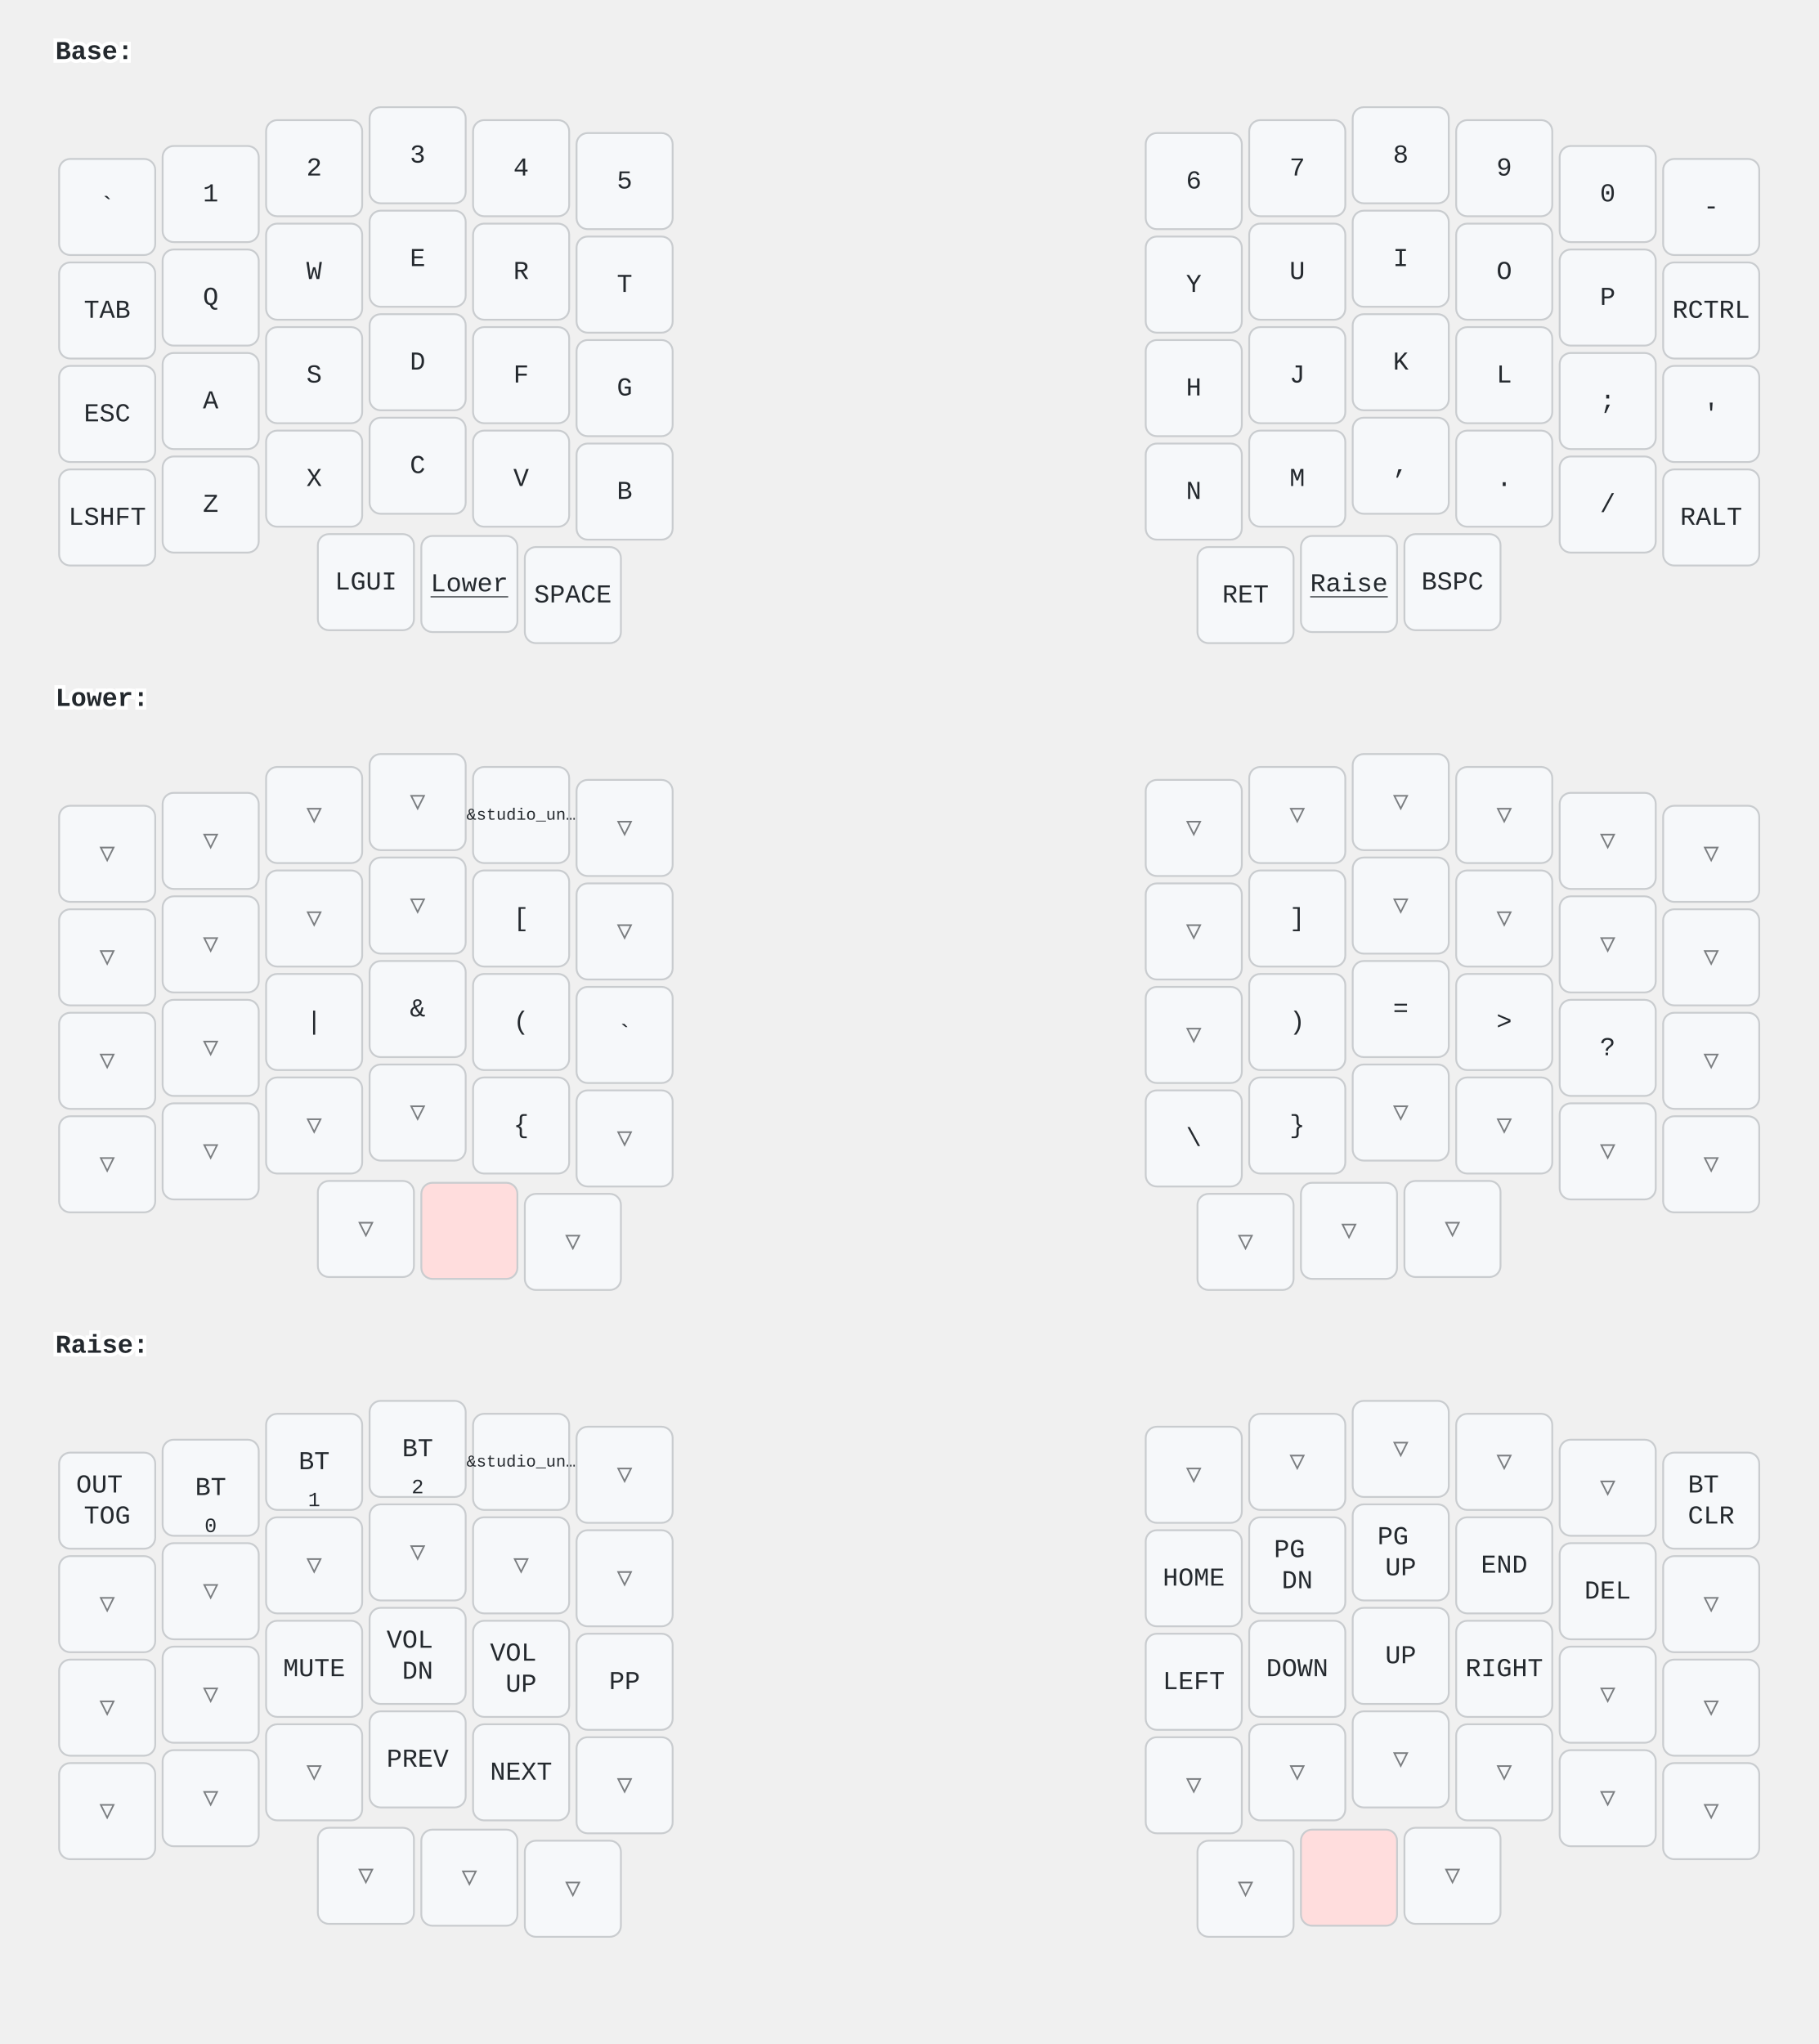
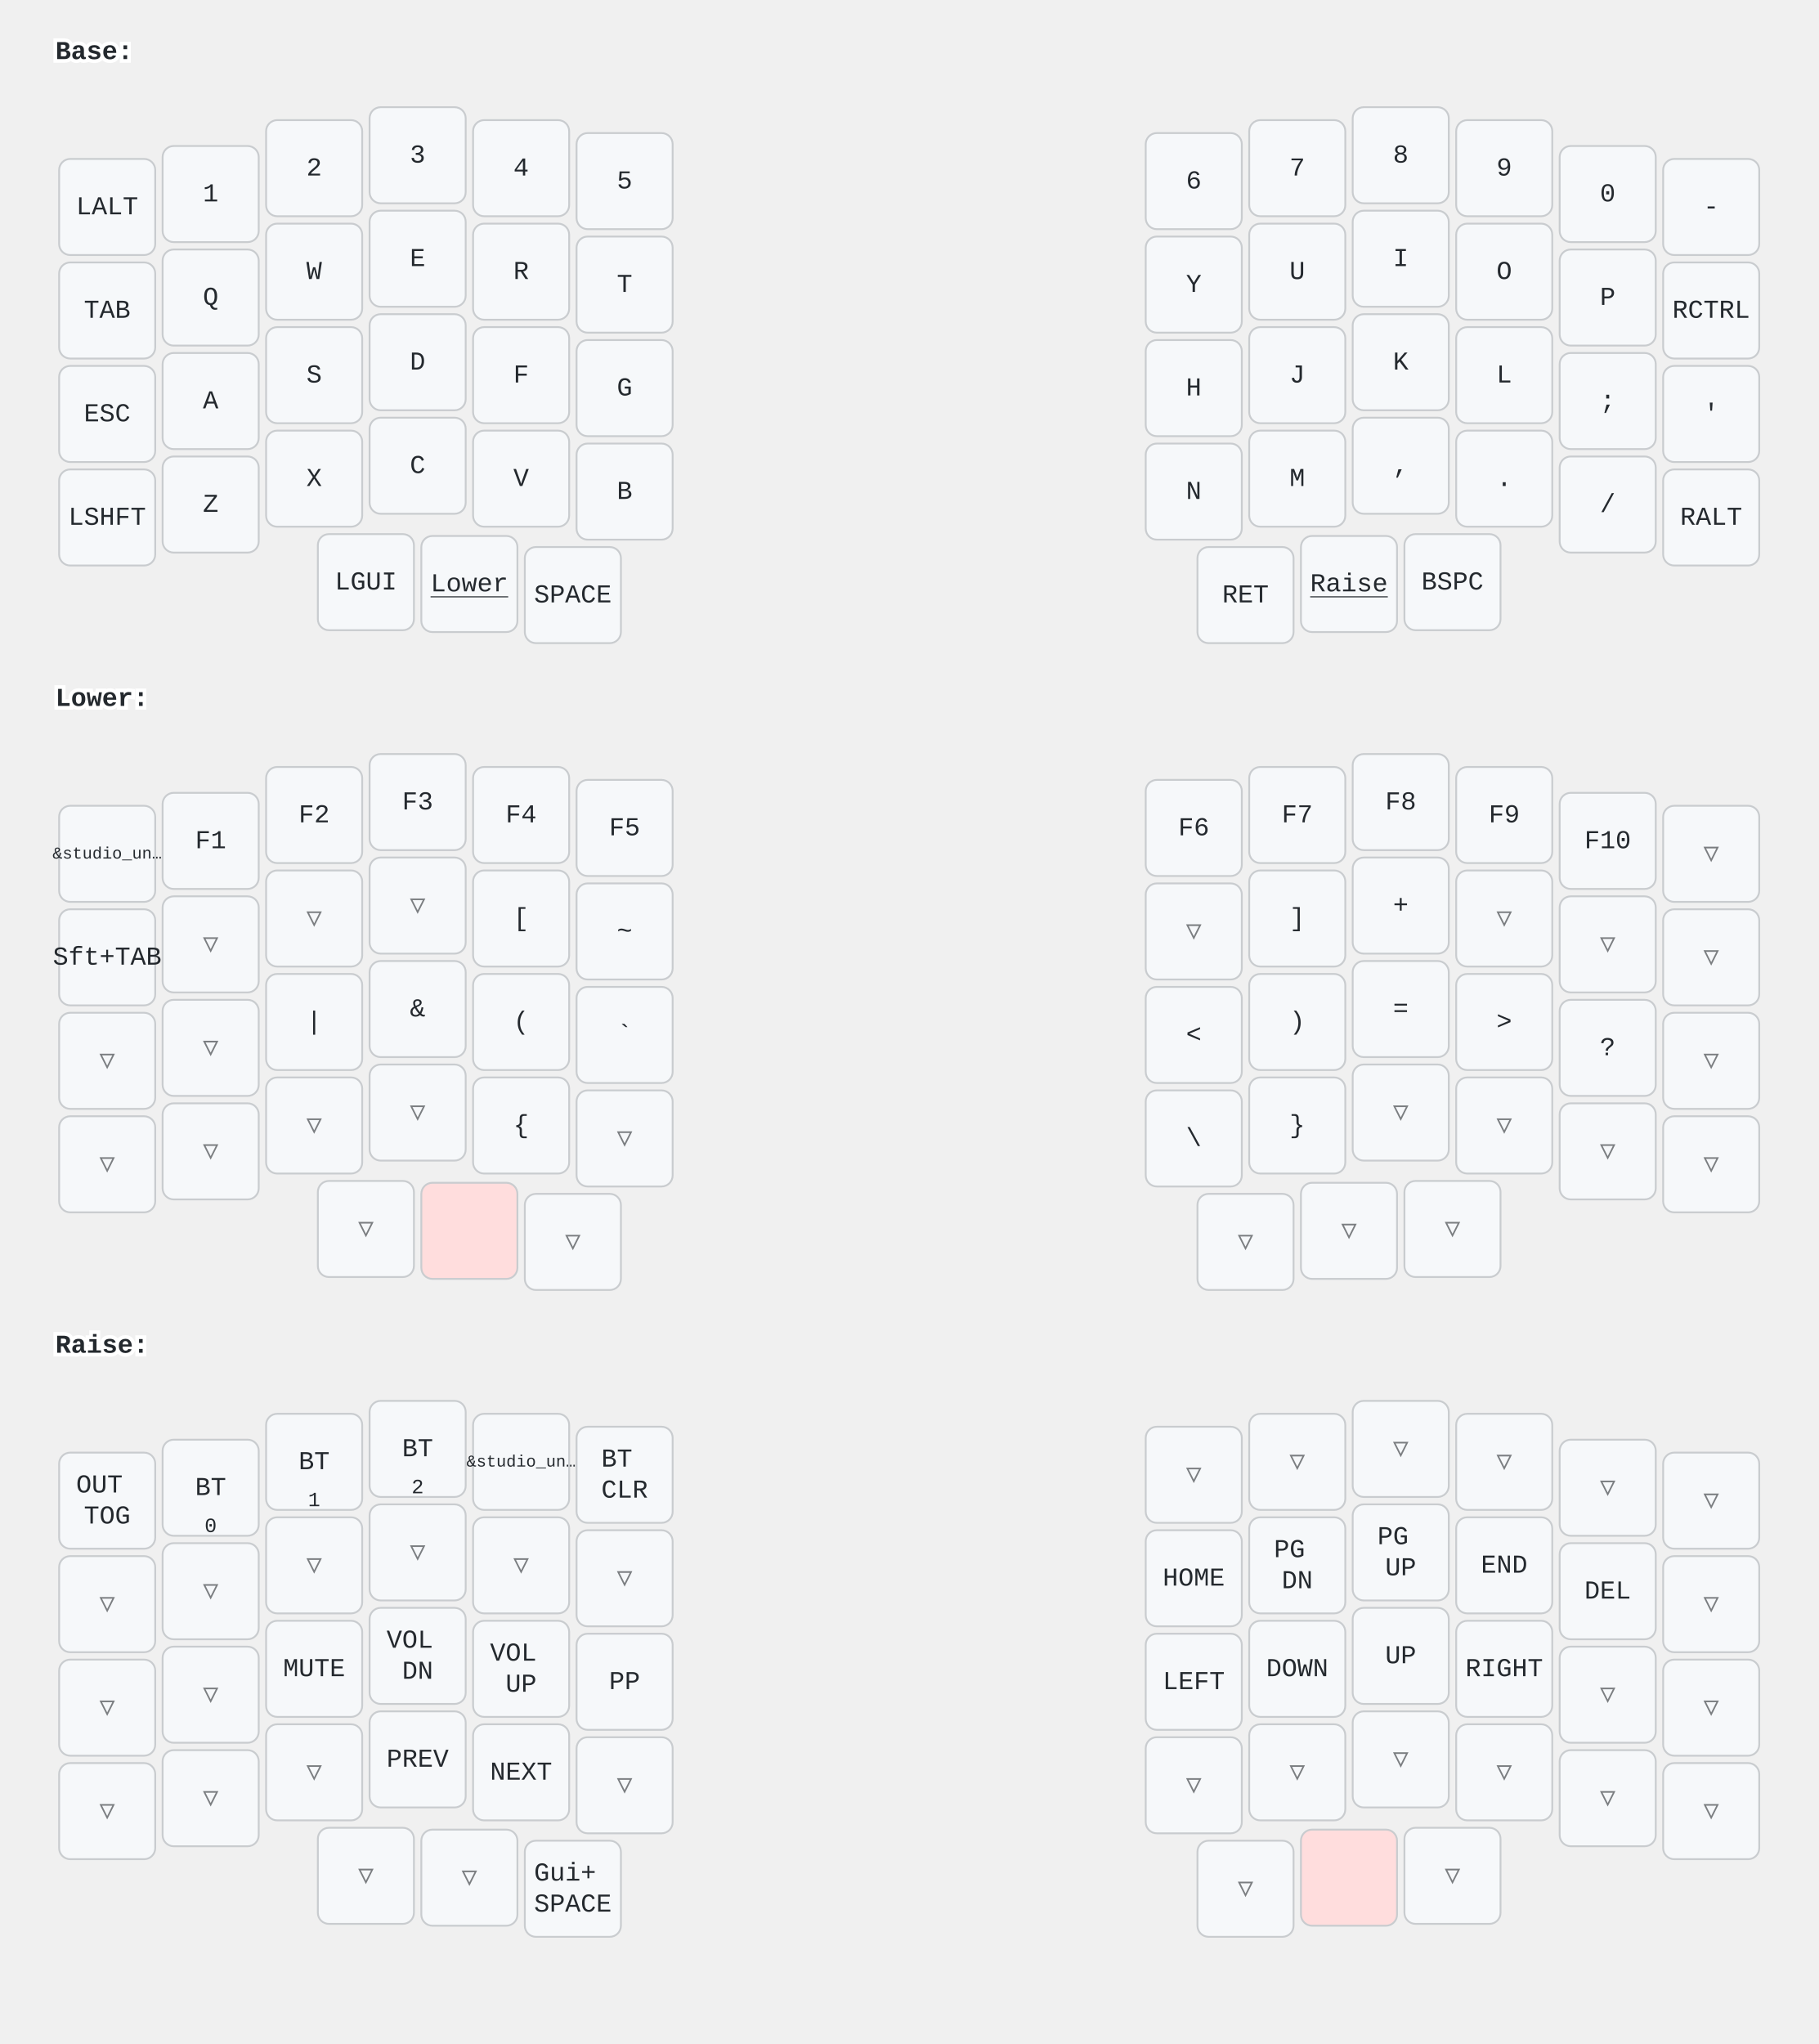
<svg xmlns="http://www.w3.org/2000/svg" width="984" height="1106" viewBox="0 0 984 1106" class="keymap">
  <style>/* inherit to force styles through use tags */
svg path {
    fill: inherit;
}

/* font and background color specifications */
svg.keymap {
    font-family: SFMono-Regular,Consolas,Liberation Mono,Menlo,monospace;
    font-size: 14px;
    font-kerning: normal;
    text-rendering: optimizeLegibility;
    fill: #24292e;
}

/* default key styling */
rect.key {
    fill: #f6f8fa;
}

rect.key, rect.combo {
    stroke: #c9cccf;
    stroke-width: 1;
}

/* default key side styling, only used is draw_key_sides is set */
rect.side {
    filter: brightness(90%);
}

/* color accent for combo boxes */
rect.combo, rect.combo-separate {
    fill: #cdf;
}

/* color accent for held keys */
rect.held, rect.combo.held {
    fill: #fdd;
}

/* color accent for ghost (optional) keys */
rect.ghost, rect.combo.ghost {
    stroke-dasharray: 4, 4;
    stroke-width: 2;
}

text {
    text-anchor: middle;
    dominant-baseline: middle;
}

/* styling for layer labels */
text.label {
    font-weight: bold;
    text-anchor: start;
    stroke: white;
    stroke-width: 4;
    paint-order: stroke;
}

/* styling for optional footer */
text.footer {
    text-anchor: end;
    dominant-baseline: auto;
    stroke: white;
    stroke-width: 4;
    paint-order: stroke;
}

/* styling for combo tap, and key non-tap label text */
text.combo, text.hold, text.shifted, text.left, text.right, text.tl, text.tr, text.bl, text.br {
    font-size: 11px;
}

text.hold, text.bl, text.br {
    text-anchor: middle;
    dominant-baseline: auto;
}

text.shifted, text.tl, text.tr {
    text-anchor: middle;
    dominant-baseline: hanging;
}

text.left, text.tl, text.bl {
    text-anchor: start;
}

text.right, text.tr, text.br {
    text-anchor: end;
}

text.layer-activator {
    text-decoration: underline;
}

/* styling for hold/shifted label text in combo box */
text.combo.hold, text.combo.shifted, text.combo.left, text.combo.right {
    font-size: 8px;
}

/* lighter symbol for transparent keys */
text.trans {
    fill: #7b7e81;
}

/* styling for combo dendrons */
path.combo {
    stroke-width: 1;
    stroke: gray;
    fill: none;
}

/* Start Tabler Icons Cleanup */
/* cannot use height/width with glyphs */
.icon-tabler &gt; path {
    fill: inherit;
    stroke: inherit;
    stroke-width: 2;
}
/* hide tabler's default box */
.icon-tabler &gt; path[stroke="none"][fill="none"] {
    visibility: hidden;
}
/* End Tabler Icons Cleanup */
</style>
  <g transform="translate(30, 0)" class="layer-Base">
    <text x="0" y="28" class="label" id="Base">Base:</text>
    <g transform="translate(0, 56)">
      <g transform="translate(28, 56)" class="key keypos-0">
        <rect rx="6" ry="6" x="-26" y="-26" width="52" height="52" class="key" />
-         <text x="0" y="0" class="key tap">`</text>
+         <text x="0" y="0" class="key tap">LALT</text>
      </g>
      <g transform="translate(84, 49)" class="key keypos-1">
        <rect rx="6" ry="6" x="-26" y="-26" width="52" height="52" class="key" />
        <text x="0" y="0" class="key tap">1</text>
      </g>
      <g transform="translate(140, 35)" class="key keypos-2">
        <rect rx="6" ry="6" x="-26" y="-26" width="52" height="52" class="key" />
        <text x="0" y="0" class="key tap">2</text>
      </g>
      <g transform="translate(196, 28)" class="key keypos-3">
        <rect rx="6" ry="6" x="-26" y="-26" width="52" height="52" class="key" />
        <text x="0" y="0" class="key tap">3</text>
      </g>
      <g transform="translate(252, 35)" class="key keypos-4">
        <rect rx="6" ry="6" x="-26" y="-26" width="52" height="52" class="key" />
        <text x="0" y="0" class="key tap">4</text>
      </g>
      <g transform="translate(308, 42)" class="key keypos-5">
        <rect rx="6" ry="6" x="-26" y="-26" width="52" height="52" class="key" />
        <text x="0" y="0" class="key tap">5</text>
      </g>
      <g transform="translate(616, 42)" class="key keypos-6">
        <rect rx="6" ry="6" x="-26" y="-26" width="52" height="52" class="key" />
        <text x="0" y="0" class="key tap">6</text>
      </g>
      <g transform="translate(672, 35)" class="key keypos-7">
        <rect rx="6" ry="6" x="-26" y="-26" width="52" height="52" class="key" />
        <text x="0" y="0" class="key tap">7</text>
      </g>
      <g transform="translate(728, 28)" class="key keypos-8">
        <rect rx="6" ry="6" x="-26" y="-26" width="52" height="52" class="key" />
        <text x="0" y="0" class="key tap">8</text>
      </g>
      <g transform="translate(784, 35)" class="key keypos-9">
        <rect rx="6" ry="6" x="-26" y="-26" width="52" height="52" class="key" />
        <text x="0" y="0" class="key tap">9</text>
      </g>
      <g transform="translate(840, 49)" class="key keypos-10">
        <rect rx="6" ry="6" x="-26" y="-26" width="52" height="52" class="key" />
        <text x="0" y="0" class="key tap">0</text>
      </g>
      <g transform="translate(896, 56)" class="key keypos-11">
        <rect rx="6" ry="6" x="-26" y="-26" width="52" height="52" class="key" />
        <text x="0" y="0" class="key tap">-</text>
      </g>
      <g transform="translate(28, 112)" class="key keypos-12">
        <rect rx="6" ry="6" x="-26" y="-26" width="52" height="52" class="key" />
        <text x="0" y="0" class="key tap">TAB</text>
      </g>
      <g transform="translate(84, 105)" class="key keypos-13">
        <rect rx="6" ry="6" x="-26" y="-26" width="52" height="52" class="key" />
        <text x="0" y="0" class="key tap">Q</text>
      </g>
      <g transform="translate(140, 91)" class="key keypos-14">
        <rect rx="6" ry="6" x="-26" y="-26" width="52" height="52" class="key" />
        <text x="0" y="0" class="key tap">W</text>
      </g>
      <g transform="translate(196, 84)" class="key keypos-15">
        <rect rx="6" ry="6" x="-26" y="-26" width="52" height="52" class="key" />
        <text x="0" y="0" class="key tap">E</text>
      </g>
      <g transform="translate(252, 91)" class="key keypos-16">
        <rect rx="6" ry="6" x="-26" y="-26" width="52" height="52" class="key" />
        <text x="0" y="0" class="key tap">R</text>
      </g>
      <g transform="translate(308, 98)" class="key keypos-17">
        <rect rx="6" ry="6" x="-26" y="-26" width="52" height="52" class="key" />
        <text x="0" y="0" class="key tap">T</text>
      </g>
      <g transform="translate(616, 98)" class="key keypos-18">
        <rect rx="6" ry="6" x="-26" y="-26" width="52" height="52" class="key" />
        <text x="0" y="0" class="key tap">Y</text>
      </g>
      <g transform="translate(672, 91)" class="key keypos-19">
        <rect rx="6" ry="6" x="-26" y="-26" width="52" height="52" class="key" />
        <text x="0" y="0" class="key tap">U</text>
      </g>
      <g transform="translate(728, 84)" class="key keypos-20">
        <rect rx="6" ry="6" x="-26" y="-26" width="52" height="52" class="key" />
        <text x="0" y="0" class="key tap">I</text>
      </g>
      <g transform="translate(784, 91)" class="key keypos-21">
        <rect rx="6" ry="6" x="-26" y="-26" width="52" height="52" class="key" />
        <text x="0" y="0" class="key tap">O</text>
      </g>
      <g transform="translate(840, 105)" class="key keypos-22">
        <rect rx="6" ry="6" x="-26" y="-26" width="52" height="52" class="key" />
        <text x="0" y="0" class="key tap">P</text>
      </g>
      <g transform="translate(896, 112)" class="key keypos-23">
        <rect rx="6" ry="6" x="-26" y="-26" width="52" height="52" class="key" />
        <text x="0" y="0" class="key tap">RCTRL</text>
      </g>
      <g transform="translate(28, 168)" class="key keypos-24">
        <rect rx="6" ry="6" x="-26" y="-26" width="52" height="52" class="key" />
        <text x="0" y="0" class="key tap">ESC</text>
      </g>
      <g transform="translate(84, 161)" class="key keypos-25">
        <rect rx="6" ry="6" x="-26" y="-26" width="52" height="52" class="key" />
        <text x="0" y="0" class="key tap">A</text>
      </g>
      <g transform="translate(140, 147)" class="key keypos-26">
        <rect rx="6" ry="6" x="-26" y="-26" width="52" height="52" class="key" />
        <text x="0" y="0" class="key tap">S</text>
      </g>
      <g transform="translate(196, 140)" class="key keypos-27">
        <rect rx="6" ry="6" x="-26" y="-26" width="52" height="52" class="key" />
        <text x="0" y="0" class="key tap">D</text>
      </g>
      <g transform="translate(252, 147)" class="key keypos-28">
        <rect rx="6" ry="6" x="-26" y="-26" width="52" height="52" class="key" />
        <text x="0" y="0" class="key tap">F</text>
      </g>
      <g transform="translate(308, 154)" class="key keypos-29">
        <rect rx="6" ry="6" x="-26" y="-26" width="52" height="52" class="key" />
        <text x="0" y="0" class="key tap">G</text>
      </g>
      <g transform="translate(616, 154)" class="key keypos-30">
        <rect rx="6" ry="6" x="-26" y="-26" width="52" height="52" class="key" />
        <text x="0" y="0" class="key tap">H</text>
      </g>
      <g transform="translate(672, 147)" class="key keypos-31">
        <rect rx="6" ry="6" x="-26" y="-26" width="52" height="52" class="key" />
        <text x="0" y="0" class="key tap">J</text>
      </g>
      <g transform="translate(728, 140)" class="key keypos-32">
        <rect rx="6" ry="6" x="-26" y="-26" width="52" height="52" class="key" />
        <text x="0" y="0" class="key tap">K</text>
      </g>
      <g transform="translate(784, 147)" class="key keypos-33">
        <rect rx="6" ry="6" x="-26" y="-26" width="52" height="52" class="key" />
        <text x="0" y="0" class="key tap">L</text>
      </g>
      <g transform="translate(840, 161)" class="key keypos-34">
        <rect rx="6" ry="6" x="-26" y="-26" width="52" height="52" class="key" />
        <text x="0" y="0" class="key tap">;</text>
      </g>
      <g transform="translate(896, 168)" class="key keypos-35">
        <rect rx="6" ry="6" x="-26" y="-26" width="52" height="52" class="key" />
        <text x="0" y="0" class="key tap">'</text>
      </g>
      <g transform="translate(28, 224)" class="key keypos-36">
        <rect rx="6" ry="6" x="-26" y="-26" width="52" height="52" class="key" />
        <text x="0" y="0" class="key tap">LSHFT</text>
      </g>
      <g transform="translate(84, 217)" class="key keypos-37">
        <rect rx="6" ry="6" x="-26" y="-26" width="52" height="52" class="key" />
        <text x="0" y="0" class="key tap">Z</text>
      </g>
      <g transform="translate(140, 203)" class="key keypos-38">
        <rect rx="6" ry="6" x="-26" y="-26" width="52" height="52" class="key" />
        <text x="0" y="0" class="key tap">X</text>
      </g>
      <g transform="translate(196, 196)" class="key keypos-39">
        <rect rx="6" ry="6" x="-26" y="-26" width="52" height="52" class="key" />
        <text x="0" y="0" class="key tap">C</text>
      </g>
      <g transform="translate(252, 203)" class="key keypos-40">
        <rect rx="6" ry="6" x="-26" y="-26" width="52" height="52" class="key" />
        <text x="0" y="0" class="key tap">V</text>
      </g>
      <g transform="translate(308, 210)" class="key keypos-41">
        <rect rx="6" ry="6" x="-26" y="-26" width="52" height="52" class="key" />
        <text x="0" y="0" class="key tap">B</text>
      </g>
      <g transform="translate(616, 210)" class="key keypos-42">
        <rect rx="6" ry="6" x="-26" y="-26" width="52" height="52" class="key" />
        <text x="0" y="0" class="key tap">N</text>
      </g>
      <g transform="translate(672, 203)" class="key keypos-43">
        <rect rx="6" ry="6" x="-26" y="-26" width="52" height="52" class="key" />
        <text x="0" y="0" class="key tap">M</text>
      </g>
      <g transform="translate(728, 196)" class="key keypos-44">
        <rect rx="6" ry="6" x="-26" y="-26" width="52" height="52" class="key" />
        <text x="0" y="0" class="key tap">,</text>
      </g>
      <g transform="translate(784, 203)" class="key keypos-45">
        <rect rx="6" ry="6" x="-26" y="-26" width="52" height="52" class="key" />
        <text x="0" y="0" class="key tap">.</text>
      </g>
      <g transform="translate(840, 217)" class="key keypos-46">
        <rect rx="6" ry="6" x="-26" y="-26" width="52" height="52" class="key" />
        <text x="0" y="0" class="key tap">/</text>
      </g>
      <g transform="translate(896, 224)" class="key keypos-47">
        <rect rx="6" ry="6" x="-26" y="-26" width="52" height="52" class="key" />
        <text x="0" y="0" class="key tap">RALT</text>
      </g>
      <g transform="translate(168, 259)" class="key keypos-48">
        <rect rx="6" ry="6" x="-26" y="-26" width="52" height="52" class="key" />
        <text x="0" y="0" class="key tap">LGUI</text>
      </g>
      <g transform="translate(224, 260)" class="key keypos-49">
        <rect rx="6" ry="6" x="-26" y="-26" width="52" height="52" class="key" />
        <a href="#Lower">
          <text x="0" y="0" class="key tap layer-activator">Lower</text>
        </a>
      </g>
      <g transform="translate(280, 266)" class="key keypos-50">
        <rect rx="6" ry="6" x="-26" y="-26" width="52" height="52" class="key" />
        <text x="0" y="0" class="key tap">SPACE</text>
      </g>
      <g transform="translate(644, 266)" class="key keypos-51">
        <rect rx="6" ry="6" x="-26" y="-26" width="52" height="52" class="key" />
        <text x="0" y="0" class="key tap">RET</text>
      </g>
      <g transform="translate(700, 260)" class="key keypos-52">
        <rect rx="6" ry="6" x="-26" y="-26" width="52" height="52" class="key" />
        <a href="#Raise">
          <text x="0" y="0" class="key tap layer-activator">Raise</text>
        </a>
      </g>
      <g transform="translate(756, 259)" class="key keypos-53">
        <rect rx="6" ry="6" x="-26" y="-26" width="52" height="52" class="key" />
        <text x="0" y="0" class="key tap">BSPC</text>
      </g>
    </g>
  </g>
  <g transform="translate(30, 350)" class="layer-Lower">
    <text x="0" y="28" class="label" id="Lower">Lower:</text>
    <g transform="translate(0, 56)">
-       <g transform="translate(28, 56)" class="key trans keypos-0">
-         <rect rx="6" ry="6" x="-26" y="-26" width="52" height="52" class="key trans" />
-         <text x="0" y="0" class="key trans tap">▽</text>
-       </g>
-       <g transform="translate(84, 49)" class="key trans keypos-1">
-         <rect rx="6" ry="6" x="-26" y="-26" width="52" height="52" class="key trans" />
-         <text x="0" y="0" class="key trans tap">▽</text>
-       </g>
-       <g transform="translate(140, 35)" class="key trans keypos-2">
-         <rect rx="6" ry="6" x="-26" y="-26" width="52" height="52" class="key trans" />
-         <text x="0" y="0" class="key trans tap">▽</text>
-       </g>
-       <g transform="translate(196, 28)" class="key trans keypos-3">
-         <rect rx="6" ry="6" x="-26" y="-26" width="52" height="52" class="key trans" />
-         <text x="0" y="0" class="key trans tap">▽</text>
-       </g>
-       <g transform="translate(252, 35)" class="key keypos-4">
+       <g transform="translate(28, 56)" class="key keypos-0">
        <rect rx="6" ry="6" x="-26" y="-26" width="52" height="52" class="key" />
        <text x="0" y="0" class="key tap">
          <tspan style="font-size: 64%">&amp;studio_un…</tspan>
        </text>
      </g>
-       <g transform="translate(308, 42)" class="key trans keypos-5">
-         <rect rx="6" ry="6" x="-26" y="-26" width="52" height="52" class="key trans" />
-         <text x="0" y="0" class="key trans tap">▽</text>
-       </g>
-       <g transform="translate(616, 42)" class="key trans keypos-6">
-         <rect rx="6" ry="6" x="-26" y="-26" width="52" height="52" class="key trans" />
-         <text x="0" y="0" class="key trans tap">▽</text>
-       </g>
-       <g transform="translate(672, 35)" class="key trans keypos-7">
-         <rect rx="6" ry="6" x="-26" y="-26" width="52" height="52" class="key trans" />
-         <text x="0" y="0" class="key trans tap">▽</text>
-       </g>
-       <g transform="translate(728, 28)" class="key trans keypos-8">
-         <rect rx="6" ry="6" x="-26" y="-26" width="52" height="52" class="key trans" />
-         <text x="0" y="0" class="key trans tap">▽</text>
-       </g>
-       <g transform="translate(784, 35)" class="key trans keypos-9">
-         <rect rx="6" ry="6" x="-26" y="-26" width="52" height="52" class="key trans" />
-         <text x="0" y="0" class="key trans tap">▽</text>
-       </g>
-       <g transform="translate(840, 49)" class="key trans keypos-10">
-         <rect rx="6" ry="6" x="-26" y="-26" width="52" height="52" class="key trans" />
-         <text x="0" y="0" class="key trans tap">▽</text>
+       <g transform="translate(84, 49)" class="key keypos-1">
+         <rect rx="6" ry="6" x="-26" y="-26" width="52" height="52" class="key" />
+         <text x="0" y="0" class="key tap">F1</text>
+       </g>
+       <g transform="translate(140, 35)" class="key keypos-2">
+         <rect rx="6" ry="6" x="-26" y="-26" width="52" height="52" class="key" />
+         <text x="0" y="0" class="key tap">F2</text>
+       </g>
+       <g transform="translate(196, 28)" class="key keypos-3">
+         <rect rx="6" ry="6" x="-26" y="-26" width="52" height="52" class="key" />
+         <text x="0" y="0" class="key tap">F3</text>
+       </g>
+       <g transform="translate(252, 35)" class="key keypos-4">
+         <rect rx="6" ry="6" x="-26" y="-26" width="52" height="52" class="key" />
+         <text x="0" y="0" class="key tap">F4</text>
+       </g>
+       <g transform="translate(308, 42)" class="key keypos-5">
+         <rect rx="6" ry="6" x="-26" y="-26" width="52" height="52" class="key" />
+         <text x="0" y="0" class="key tap">F5</text>
+       </g>
+       <g transform="translate(616, 42)" class="key keypos-6">
+         <rect rx="6" ry="6" x="-26" y="-26" width="52" height="52" class="key" />
+         <text x="0" y="0" class="key tap">F6</text>
+       </g>
+       <g transform="translate(672, 35)" class="key keypos-7">
+         <rect rx="6" ry="6" x="-26" y="-26" width="52" height="52" class="key" />
+         <text x="0" y="0" class="key tap">F7</text>
+       </g>
+       <g transform="translate(728, 28)" class="key keypos-8">
+         <rect rx="6" ry="6" x="-26" y="-26" width="52" height="52" class="key" />
+         <text x="0" y="0" class="key tap">F8</text>
+       </g>
+       <g transform="translate(784, 35)" class="key keypos-9">
+         <rect rx="6" ry="6" x="-26" y="-26" width="52" height="52" class="key" />
+         <text x="0" y="0" class="key tap">F9</text>
+       </g>
+       <g transform="translate(840, 49)" class="key keypos-10">
+         <rect rx="6" ry="6" x="-26" y="-26" width="52" height="52" class="key" />
+         <text x="0" y="0" class="key tap">F10</text>
      </g>
      <g transform="translate(896, 56)" class="key trans keypos-11">
        <rect rx="6" ry="6" x="-26" y="-26" width="52" height="52" class="key trans" />
        <text x="0" y="0" class="key trans tap">▽</text>
      </g>
-       <g transform="translate(28, 112)" class="key trans keypos-12">
-         <rect rx="6" ry="6" x="-26" y="-26" width="52" height="52" class="key trans" />
-         <text x="0" y="0" class="key trans tap">▽</text>
+       <g transform="translate(28, 112)" class="key keypos-12">
+         <rect rx="6" ry="6" x="-26" y="-26" width="52" height="52" class="key" />
+         <text x="0" y="0" class="key tap">Sft+TAB</text>
      </g>
      <g transform="translate(84, 105)" class="key trans keypos-13">
        <rect rx="6" ry="6" x="-26" y="-26" width="52" height="52" class="key trans" />
        <text x="0" y="0" class="key trans tap">▽</text>
      </g>
      <g transform="translate(140, 91)" class="key trans keypos-14">
        <rect rx="6" ry="6" x="-26" y="-26" width="52" height="52" class="key trans" />
        <text x="0" y="0" class="key trans tap">▽</text>
      </g>
      <g transform="translate(196, 84)" class="key trans keypos-15">
        <rect rx="6" ry="6" x="-26" y="-26" width="52" height="52" class="key trans" />
        <text x="0" y="0" class="key trans tap">▽</text>
      </g>
      <g transform="translate(252, 91)" class="key keypos-16">
        <rect rx="6" ry="6" x="-26" y="-26" width="52" height="52" class="key" />
        <text x="0" y="0" class="key tap">[</text>
      </g>
-       <g transform="translate(308, 98)" class="key trans keypos-17">
-         <rect rx="6" ry="6" x="-26" y="-26" width="52" height="52" class="key trans" />
-         <text x="0" y="0" class="key trans tap">▽</text>
+       <g transform="translate(308, 98)" class="key keypos-17">
+         <rect rx="6" ry="6" x="-26" y="-26" width="52" height="52" class="key" />
+         <text x="0" y="0" class="key tap">~</text>
      </g>
      <g transform="translate(616, 98)" class="key trans keypos-18">
        <rect rx="6" ry="6" x="-26" y="-26" width="52" height="52" class="key trans" />
        <text x="0" y="0" class="key trans tap">▽</text>
      </g>
      <g transform="translate(672, 91)" class="key keypos-19">
        <rect rx="6" ry="6" x="-26" y="-26" width="52" height="52" class="key" />
        <text x="0" y="0" class="key tap">]</text>
      </g>
-       <g transform="translate(728, 84)" class="key trans keypos-20">
-         <rect rx="6" ry="6" x="-26" y="-26" width="52" height="52" class="key trans" />
-         <text x="0" y="0" class="key trans tap">▽</text>
+       <g transform="translate(728, 84)" class="key keypos-20">
+         <rect rx="6" ry="6" x="-26" y="-26" width="52" height="52" class="key" />
+         <text x="0" y="0" class="key tap">+</text>
      </g>
      <g transform="translate(784, 91)" class="key trans keypos-21">
        <rect rx="6" ry="6" x="-26" y="-26" width="52" height="52" class="key trans" />
        <text x="0" y="0" class="key trans tap">▽</text>
      </g>
      <g transform="translate(840, 105)" class="key trans keypos-22">
        <rect rx="6" ry="6" x="-26" y="-26" width="52" height="52" class="key trans" />
        <text x="0" y="0" class="key trans tap">▽</text>
      </g>
      <g transform="translate(896, 112)" class="key trans keypos-23">
        <rect rx="6" ry="6" x="-26" y="-26" width="52" height="52" class="key trans" />
        <text x="0" y="0" class="key trans tap">▽</text>
      </g>
      <g transform="translate(28, 168)" class="key trans keypos-24">
        <rect rx="6" ry="6" x="-26" y="-26" width="52" height="52" class="key trans" />
        <text x="0" y="0" class="key trans tap">▽</text>
      </g>
      <g transform="translate(84, 161)" class="key trans keypos-25">
        <rect rx="6" ry="6" x="-26" y="-26" width="52" height="52" class="key trans" />
        <text x="0" y="0" class="key trans tap">▽</text>
      </g>
      <g transform="translate(140, 147)" class="key keypos-26">
        <rect rx="6" ry="6" x="-26" y="-26" width="52" height="52" class="key" />
        <text x="0" y="0" class="key tap">|</text>
      </g>
      <g transform="translate(196, 140)" class="key keypos-27">
        <rect rx="6" ry="6" x="-26" y="-26" width="52" height="52" class="key" />
        <text x="0" y="0" class="key tap">&amp;</text>
      </g>
      <g transform="translate(252, 147)" class="key keypos-28">
        <rect rx="6" ry="6" x="-26" y="-26" width="52" height="52" class="key" />
        <text x="0" y="0" class="key tap">(</text>
      </g>
      <g transform="translate(308, 154)" class="key keypos-29">
        <rect rx="6" ry="6" x="-26" y="-26" width="52" height="52" class="key" />
        <text x="0" y="0" class="key tap">`</text>
      </g>
-       <g transform="translate(616, 154)" class="key trans keypos-30">
-         <rect rx="6" ry="6" x="-26" y="-26" width="52" height="52" class="key trans" />
-         <text x="0" y="0" class="key trans tap">▽</text>
+       <g transform="translate(616, 154)" class="key keypos-30">
+         <rect rx="6" ry="6" x="-26" y="-26" width="52" height="52" class="key" />
+         <text x="0" y="0" class="key tap">&lt;</text>
      </g>
      <g transform="translate(672, 147)" class="key keypos-31">
        <rect rx="6" ry="6" x="-26" y="-26" width="52" height="52" class="key" />
        <text x="0" y="0" class="key tap">)</text>
      </g>
      <g transform="translate(728, 140)" class="key keypos-32">
        <rect rx="6" ry="6" x="-26" y="-26" width="52" height="52" class="key" />
        <text x="0" y="0" class="key tap">=</text>
      </g>
      <g transform="translate(784, 147)" class="key keypos-33">
        <rect rx="6" ry="6" x="-26" y="-26" width="52" height="52" class="key" />
        <text x="0" y="0" class="key tap">&gt;</text>
      </g>
      <g transform="translate(840, 161)" class="key keypos-34">
        <rect rx="6" ry="6" x="-26" y="-26" width="52" height="52" class="key" />
        <text x="0" y="0" class="key tap">?</text>
      </g>
      <g transform="translate(896, 168)" class="key trans keypos-35">
        <rect rx="6" ry="6" x="-26" y="-26" width="52" height="52" class="key trans" />
        <text x="0" y="0" class="key trans tap">▽</text>
      </g>
      <g transform="translate(28, 224)" class="key trans keypos-36">
        <rect rx="6" ry="6" x="-26" y="-26" width="52" height="52" class="key trans" />
        <text x="0" y="0" class="key trans tap">▽</text>
      </g>
      <g transform="translate(84, 217)" class="key trans keypos-37">
        <rect rx="6" ry="6" x="-26" y="-26" width="52" height="52" class="key trans" />
        <text x="0" y="0" class="key trans tap">▽</text>
      </g>
      <g transform="translate(140, 203)" class="key trans keypos-38">
        <rect rx="6" ry="6" x="-26" y="-26" width="52" height="52" class="key trans" />
        <text x="0" y="0" class="key trans tap">▽</text>
      </g>
      <g transform="translate(196, 196)" class="key trans keypos-39">
        <rect rx="6" ry="6" x="-26" y="-26" width="52" height="52" class="key trans" />
        <text x="0" y="0" class="key trans tap">▽</text>
      </g>
      <g transform="translate(252, 203)" class="key keypos-40">
        <rect rx="6" ry="6" x="-26" y="-26" width="52" height="52" class="key" />
        <text x="0" y="0" class="key tap">{</text>
      </g>
      <g transform="translate(308, 210)" class="key trans keypos-41">
        <rect rx="6" ry="6" x="-26" y="-26" width="52" height="52" class="key trans" />
        <text x="0" y="0" class="key trans tap">▽</text>
      </g>
      <g transform="translate(616, 210)" class="key keypos-42">
        <rect rx="6" ry="6" x="-26" y="-26" width="52" height="52" class="key" />
        <text x="0" y="0" class="key tap">\</text>
      </g>
      <g transform="translate(672, 203)" class="key keypos-43">
        <rect rx="6" ry="6" x="-26" y="-26" width="52" height="52" class="key" />
        <text x="0" y="0" class="key tap">}</text>
      </g>
      <g transform="translate(728, 196)" class="key trans keypos-44">
        <rect rx="6" ry="6" x="-26" y="-26" width="52" height="52" class="key trans" />
        <text x="0" y="0" class="key trans tap">▽</text>
      </g>
      <g transform="translate(784, 203)" class="key trans keypos-45">
        <rect rx="6" ry="6" x="-26" y="-26" width="52" height="52" class="key trans" />
        <text x="0" y="0" class="key trans tap">▽</text>
      </g>
      <g transform="translate(840, 217)" class="key trans keypos-46">
        <rect rx="6" ry="6" x="-26" y="-26" width="52" height="52" class="key trans" />
        <text x="0" y="0" class="key trans tap">▽</text>
      </g>
      <g transform="translate(896, 224)" class="key trans keypos-47">
        <rect rx="6" ry="6" x="-26" y="-26" width="52" height="52" class="key trans" />
        <text x="0" y="0" class="key trans tap">▽</text>
      </g>
      <g transform="translate(168, 259)" class="key trans keypos-48">
        <rect rx="6" ry="6" x="-26" y="-26" width="52" height="52" class="key trans" />
        <text x="0" y="0" class="key trans tap">▽</text>
      </g>
      <g transform="translate(224, 260)" class="key held keypos-49">
        <rect rx="6" ry="6" x="-26" y="-26" width="52" height="52" class="key held" />
      </g>
      <g transform="translate(280, 266)" class="key trans keypos-50">
        <rect rx="6" ry="6" x="-26" y="-26" width="52" height="52" class="key trans" />
        <text x="0" y="0" class="key trans tap">▽</text>
      </g>
      <g transform="translate(644, 266)" class="key trans keypos-51">
        <rect rx="6" ry="6" x="-26" y="-26" width="52" height="52" class="key trans" />
        <text x="0" y="0" class="key trans tap">▽</text>
      </g>
      <g transform="translate(700, 260)" class="key trans keypos-52">
        <rect rx="6" ry="6" x="-26" y="-26" width="52" height="52" class="key trans" />
        <text x="0" y="0" class="key trans tap">▽</text>
      </g>
      <g transform="translate(756, 259)" class="key trans keypos-53">
        <rect rx="6" ry="6" x="-26" y="-26" width="52" height="52" class="key trans" />
        <text x="0" y="0" class="key trans tap">▽</text>
      </g>
    </g>
  </g>
  <g transform="translate(30, 700)" class="layer-Raise">
    <text x="0" y="28" class="label" id="Raise">Raise:</text>
    <g transform="translate(0, 56)">
      <g transform="translate(28, 56)" class="key keypos-0">
        <rect rx="6" ry="6" x="-26" y="-26" width="52" height="52" class="key" />
        <text x="0" y="0" class="key tap">
          <tspan x="0" dy="-0.6em">OUT</tspan>
          <tspan x="0" dy="1.2em">TOG</tspan>
        </text>
      </g>
      <g transform="translate(84, 49)" class="key keypos-1">
        <rect rx="6" ry="6" x="-26" y="-26" width="52" height="52" class="key" />
        <text x="0" y="0" class="key tap">BT</text>
        <text x="0" y="24" class="key hold">0</text>
      </g>
      <g transform="translate(140, 35)" class="key keypos-2">
        <rect rx="6" ry="6" x="-26" y="-26" width="52" height="52" class="key" />
        <text x="0" y="0" class="key tap">BT</text>
        <text x="0" y="24" class="key hold">1</text>
      </g>
      <g transform="translate(196, 28)" class="key keypos-3">
        <rect rx="6" ry="6" x="-26" y="-26" width="52" height="52" class="key" />
        <text x="0" y="0" class="key tap">BT</text>
        <text x="0" y="24" class="key hold">2</text>
      </g>
      <g transform="translate(252, 35)" class="key keypos-4">
        <rect rx="6" ry="6" x="-26" y="-26" width="52" height="52" class="key" />
        <text x="0" y="0" class="key tap">
          <tspan style="font-size: 64%">&amp;studio_un…</tspan>
        </text>
      </g>
-       <g transform="translate(308, 42)" class="key trans keypos-5">
-         <rect rx="6" ry="6" x="-26" y="-26" width="52" height="52" class="key trans" />
-         <text x="0" y="0" class="key trans tap">▽</text>
-       </g>
-       <g transform="translate(616, 42)" class="key trans keypos-6">
-         <rect rx="6" ry="6" x="-26" y="-26" width="52" height="52" class="key trans" />
-         <text x="0" y="0" class="key trans tap">▽</text>
-       </g>
-       <g transform="translate(672, 35)" class="key trans keypos-7">
-         <rect rx="6" ry="6" x="-26" y="-26" width="52" height="52" class="key trans" />
-         <text x="0" y="0" class="key trans tap">▽</text>
-       </g>
-       <g transform="translate(728, 28)" class="key trans keypos-8">
-         <rect rx="6" ry="6" x="-26" y="-26" width="52" height="52" class="key trans" />
-         <text x="0" y="0" class="key trans tap">▽</text>
-       </g>
-       <g transform="translate(784, 35)" class="key trans keypos-9">
-         <rect rx="6" ry="6" x="-26" y="-26" width="52" height="52" class="key trans" />
-         <text x="0" y="0" class="key trans tap">▽</text>
-       </g>
-       <g transform="translate(840, 49)" class="key trans keypos-10">
-         <rect rx="6" ry="6" x="-26" y="-26" width="52" height="52" class="key trans" />
-         <text x="0" y="0" class="key trans tap">▽</text>
-       </g>
-       <g transform="translate(896, 56)" class="key keypos-11">
+       <g transform="translate(308, 42)" class="key keypos-5">
        <rect rx="6" ry="6" x="-26" y="-26" width="52" height="52" class="key" />
        <text x="0" y="0" class="key tap">
          <tspan x="0" dy="-0.6em">BT</tspan>
          <tspan x="0" dy="1.2em">CLR</tspan>
        </text>
      </g>
+       <g transform="translate(616, 42)" class="key trans keypos-6">
+         <rect rx="6" ry="6" x="-26" y="-26" width="52" height="52" class="key trans" />
+         <text x="0" y="0" class="key trans tap">▽</text>
+       </g>
+       <g transform="translate(672, 35)" class="key trans keypos-7">
+         <rect rx="6" ry="6" x="-26" y="-26" width="52" height="52" class="key trans" />
+         <text x="0" y="0" class="key trans tap">▽</text>
+       </g>
+       <g transform="translate(728, 28)" class="key trans keypos-8">
+         <rect rx="6" ry="6" x="-26" y="-26" width="52" height="52" class="key trans" />
+         <text x="0" y="0" class="key trans tap">▽</text>
+       </g>
+       <g transform="translate(784, 35)" class="key trans keypos-9">
+         <rect rx="6" ry="6" x="-26" y="-26" width="52" height="52" class="key trans" />
+         <text x="0" y="0" class="key trans tap">▽</text>
+       </g>
+       <g transform="translate(840, 49)" class="key trans keypos-10">
+         <rect rx="6" ry="6" x="-26" y="-26" width="52" height="52" class="key trans" />
+         <text x="0" y="0" class="key trans tap">▽</text>
+       </g>
+       <g transform="translate(896, 56)" class="key trans keypos-11">
+         <rect rx="6" ry="6" x="-26" y="-26" width="52" height="52" class="key trans" />
+         <text x="0" y="0" class="key trans tap">▽</text>
+       </g>
      <g transform="translate(28, 112)" class="key trans keypos-12">
        <rect rx="6" ry="6" x="-26" y="-26" width="52" height="52" class="key trans" />
        <text x="0" y="0" class="key trans tap">▽</text>
      </g>
      <g transform="translate(84, 105)" class="key trans keypos-13">
        <rect rx="6" ry="6" x="-26" y="-26" width="52" height="52" class="key trans" />
        <text x="0" y="0" class="key trans tap">▽</text>
      </g>
      <g transform="translate(140, 91)" class="key trans keypos-14">
        <rect rx="6" ry="6" x="-26" y="-26" width="52" height="52" class="key trans" />
        <text x="0" y="0" class="key trans tap">▽</text>
      </g>
      <g transform="translate(196, 84)" class="key trans keypos-15">
        <rect rx="6" ry="6" x="-26" y="-26" width="52" height="52" class="key trans" />
        <text x="0" y="0" class="key trans tap">▽</text>
      </g>
      <g transform="translate(252, 91)" class="key trans keypos-16">
        <rect rx="6" ry="6" x="-26" y="-26" width="52" height="52" class="key trans" />
        <text x="0" y="0" class="key trans tap">▽</text>
      </g>
      <g transform="translate(308, 98)" class="key trans keypos-17">
        <rect rx="6" ry="6" x="-26" y="-26" width="52" height="52" class="key trans" />
        <text x="0" y="0" class="key trans tap">▽</text>
      </g>
      <g transform="translate(616, 98)" class="key keypos-18">
        <rect rx="6" ry="6" x="-26" y="-26" width="52" height="52" class="key" />
        <text x="0" y="0" class="key tap">HOME</text>
      </g>
      <g transform="translate(672, 91)" class="key keypos-19">
        <rect rx="6" ry="6" x="-26" y="-26" width="52" height="52" class="key" />
        <text x="0" y="0" class="key tap">
          <tspan x="0" dy="-0.6em">PG</tspan>
          <tspan x="0" dy="1.2em">DN</tspan>
        </text>
      </g>
      <g transform="translate(728, 84)" class="key keypos-20">
        <rect rx="6" ry="6" x="-26" y="-26" width="52" height="52" class="key" />
        <text x="0" y="0" class="key tap">
          <tspan x="0" dy="-0.6em">PG</tspan>
          <tspan x="0" dy="1.2em">UP</tspan>
        </text>
      </g>
      <g transform="translate(784, 91)" class="key keypos-21">
        <rect rx="6" ry="6" x="-26" y="-26" width="52" height="52" class="key" />
        <text x="0" y="0" class="key tap">END</text>
      </g>
      <g transform="translate(840, 105)" class="key keypos-22">
        <rect rx="6" ry="6" x="-26" y="-26" width="52" height="52" class="key" />
        <text x="0" y="0" class="key tap">DEL</text>
      </g>
      <g transform="translate(896, 112)" class="key trans keypos-23">
        <rect rx="6" ry="6" x="-26" y="-26" width="52" height="52" class="key trans" />
        <text x="0" y="0" class="key trans tap">▽</text>
      </g>
      <g transform="translate(28, 168)" class="key trans keypos-24">
        <rect rx="6" ry="6" x="-26" y="-26" width="52" height="52" class="key trans" />
        <text x="0" y="0" class="key trans tap">▽</text>
      </g>
      <g transform="translate(84, 161)" class="key trans keypos-25">
        <rect rx="6" ry="6" x="-26" y="-26" width="52" height="52" class="key trans" />
        <text x="0" y="0" class="key trans tap">▽</text>
      </g>
      <g transform="translate(140, 147)" class="key keypos-26">
        <rect rx="6" ry="6" x="-26" y="-26" width="52" height="52" class="key" />
        <text x="0" y="0" class="key tap">MUTE</text>
      </g>
      <g transform="translate(196, 140)" class="key keypos-27">
        <rect rx="6" ry="6" x="-26" y="-26" width="52" height="52" class="key" />
        <text x="0" y="0" class="key tap">
          <tspan x="0" dy="-0.6em">VOL</tspan>
          <tspan x="0" dy="1.2em">DN</tspan>
        </text>
      </g>
      <g transform="translate(252, 147)" class="key keypos-28">
        <rect rx="6" ry="6" x="-26" y="-26" width="52" height="52" class="key" />
        <text x="0" y="0" class="key tap">
          <tspan x="0" dy="-0.6em">VOL</tspan>
          <tspan x="0" dy="1.2em">UP</tspan>
        </text>
      </g>
      <g transform="translate(308, 154)" class="key keypos-29">
        <rect rx="6" ry="6" x="-26" y="-26" width="52" height="52" class="key" />
        <text x="0" y="0" class="key tap">PP</text>
      </g>
      <g transform="translate(616, 154)" class="key keypos-30">
        <rect rx="6" ry="6" x="-26" y="-26" width="52" height="52" class="key" />
        <text x="0" y="0" class="key tap">LEFT</text>
      </g>
      <g transform="translate(672, 147)" class="key keypos-31">
        <rect rx="6" ry="6" x="-26" y="-26" width="52" height="52" class="key" />
        <text x="0" y="0" class="key tap">DOWN</text>
      </g>
      <g transform="translate(728, 140)" class="key keypos-32">
        <rect rx="6" ry="6" x="-26" y="-26" width="52" height="52" class="key" />
        <text x="0" y="0" class="key tap">UP</text>
      </g>
      <g transform="translate(784, 147)" class="key keypos-33">
        <rect rx="6" ry="6" x="-26" y="-26" width="52" height="52" class="key" />
        <text x="0" y="0" class="key tap">RIGHT</text>
      </g>
      <g transform="translate(840, 161)" class="key trans keypos-34">
        <rect rx="6" ry="6" x="-26" y="-26" width="52" height="52" class="key trans" />
        <text x="0" y="0" class="key trans tap">▽</text>
      </g>
      <g transform="translate(896, 168)" class="key trans keypos-35">
        <rect rx="6" ry="6" x="-26" y="-26" width="52" height="52" class="key trans" />
        <text x="0" y="0" class="key trans tap">▽</text>
      </g>
      <g transform="translate(28, 224)" class="key trans keypos-36">
        <rect rx="6" ry="6" x="-26" y="-26" width="52" height="52" class="key trans" />
        <text x="0" y="0" class="key trans tap">▽</text>
      </g>
      <g transform="translate(84, 217)" class="key trans keypos-37">
        <rect rx="6" ry="6" x="-26" y="-26" width="52" height="52" class="key trans" />
        <text x="0" y="0" class="key trans tap">▽</text>
      </g>
      <g transform="translate(140, 203)" class="key trans keypos-38">
        <rect rx="6" ry="6" x="-26" y="-26" width="52" height="52" class="key trans" />
        <text x="0" y="0" class="key trans tap">▽</text>
      </g>
      <g transform="translate(196, 196)" class="key keypos-39">
        <rect rx="6" ry="6" x="-26" y="-26" width="52" height="52" class="key" />
        <text x="0" y="0" class="key tap">PREV</text>
      </g>
      <g transform="translate(252, 203)" class="key keypos-40">
        <rect rx="6" ry="6" x="-26" y="-26" width="52" height="52" class="key" />
        <text x="0" y="0" class="key tap">NEXT</text>
      </g>
      <g transform="translate(308, 210)" class="key trans keypos-41">
        <rect rx="6" ry="6" x="-26" y="-26" width="52" height="52" class="key trans" />
        <text x="0" y="0" class="key trans tap">▽</text>
      </g>
      <g transform="translate(616, 210)" class="key trans keypos-42">
        <rect rx="6" ry="6" x="-26" y="-26" width="52" height="52" class="key trans" />
        <text x="0" y="0" class="key trans tap">▽</text>
      </g>
      <g transform="translate(672, 203)" class="key trans keypos-43">
        <rect rx="6" ry="6" x="-26" y="-26" width="52" height="52" class="key trans" />
        <text x="0" y="0" class="key trans tap">▽</text>
      </g>
      <g transform="translate(728, 196)" class="key trans keypos-44">
        <rect rx="6" ry="6" x="-26" y="-26" width="52" height="52" class="key trans" />
        <text x="0" y="0" class="key trans tap">▽</text>
      </g>
      <g transform="translate(784, 203)" class="key trans keypos-45">
        <rect rx="6" ry="6" x="-26" y="-26" width="52" height="52" class="key trans" />
        <text x="0" y="0" class="key trans tap">▽</text>
      </g>
      <g transform="translate(840, 217)" class="key trans keypos-46">
        <rect rx="6" ry="6" x="-26" y="-26" width="52" height="52" class="key trans" />
        <text x="0" y="0" class="key trans tap">▽</text>
      </g>
      <g transform="translate(896, 224)" class="key trans keypos-47">
        <rect rx="6" ry="6" x="-26" y="-26" width="52" height="52" class="key trans" />
        <text x="0" y="0" class="key trans tap">▽</text>
      </g>
      <g transform="translate(168, 259)" class="key trans keypos-48">
        <rect rx="6" ry="6" x="-26" y="-26" width="52" height="52" class="key trans" />
        <text x="0" y="0" class="key trans tap">▽</text>
      </g>
      <g transform="translate(224, 260)" class="key trans keypos-49">
        <rect rx="6" ry="6" x="-26" y="-26" width="52" height="52" class="key trans" />
        <text x="0" y="0" class="key trans tap">▽</text>
      </g>
-       <g transform="translate(280, 266)" class="key trans keypos-50">
-         <rect rx="6" ry="6" x="-26" y="-26" width="52" height="52" class="key trans" />
-         <text x="0" y="0" class="key trans tap">▽</text>
+       <g transform="translate(280, 266)" class="key keypos-50">
+         <rect rx="6" ry="6" x="-26" y="-26" width="52" height="52" class="key" />
+         <text x="0" y="0" class="key tap">
+           <tspan x="0" dy="-0.6em">Gui+</tspan>
+           <tspan x="0" dy="1.2em">SPACE</tspan>
+         </text>
      </g>
      <g transform="translate(644, 266)" class="key trans keypos-51">
        <rect rx="6" ry="6" x="-26" y="-26" width="52" height="52" class="key trans" />
        <text x="0" y="0" class="key trans tap">▽</text>
      </g>
      <g transform="translate(700, 260)" class="key held keypos-52">
        <rect rx="6" ry="6" x="-26" y="-26" width="52" height="52" class="key held" />
      </g>
      <g transform="translate(756, 259)" class="key trans keypos-53">
        <rect rx="6" ry="6" x="-26" y="-26" width="52" height="52" class="key trans" />
        <text x="0" y="0" class="key trans tap">▽</text>
      </g>
    </g>
  </g>
</svg>
